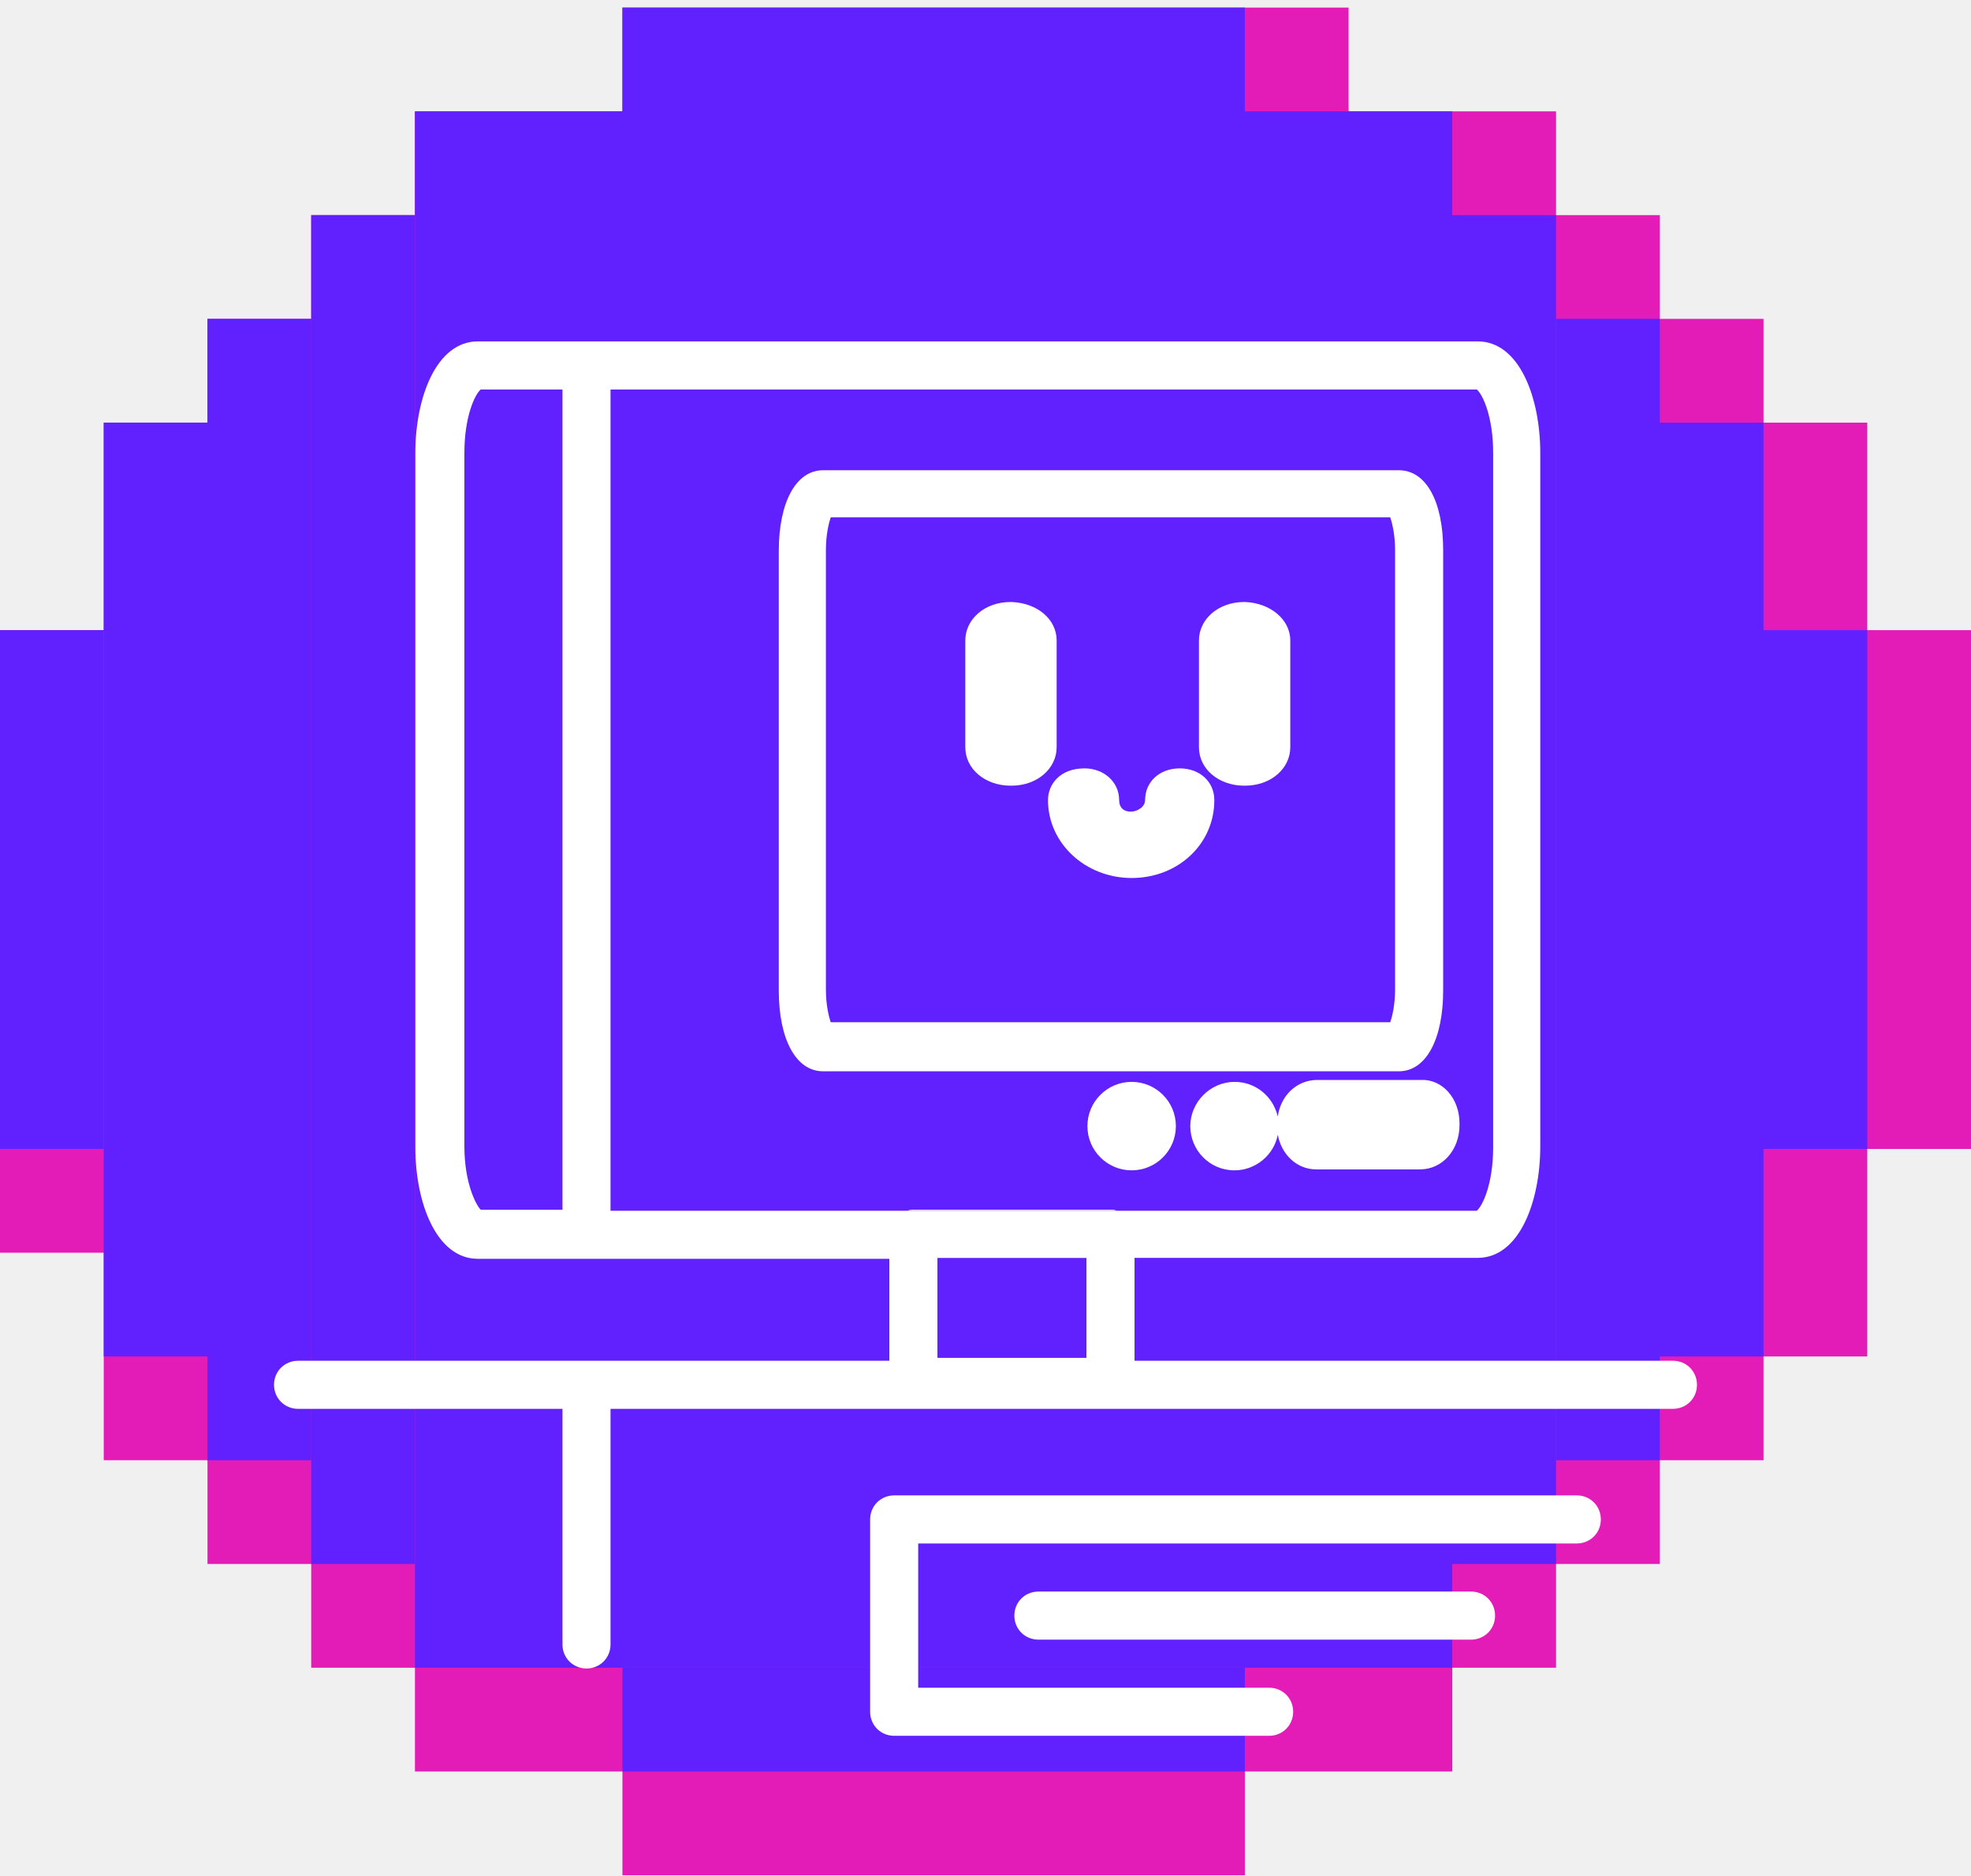
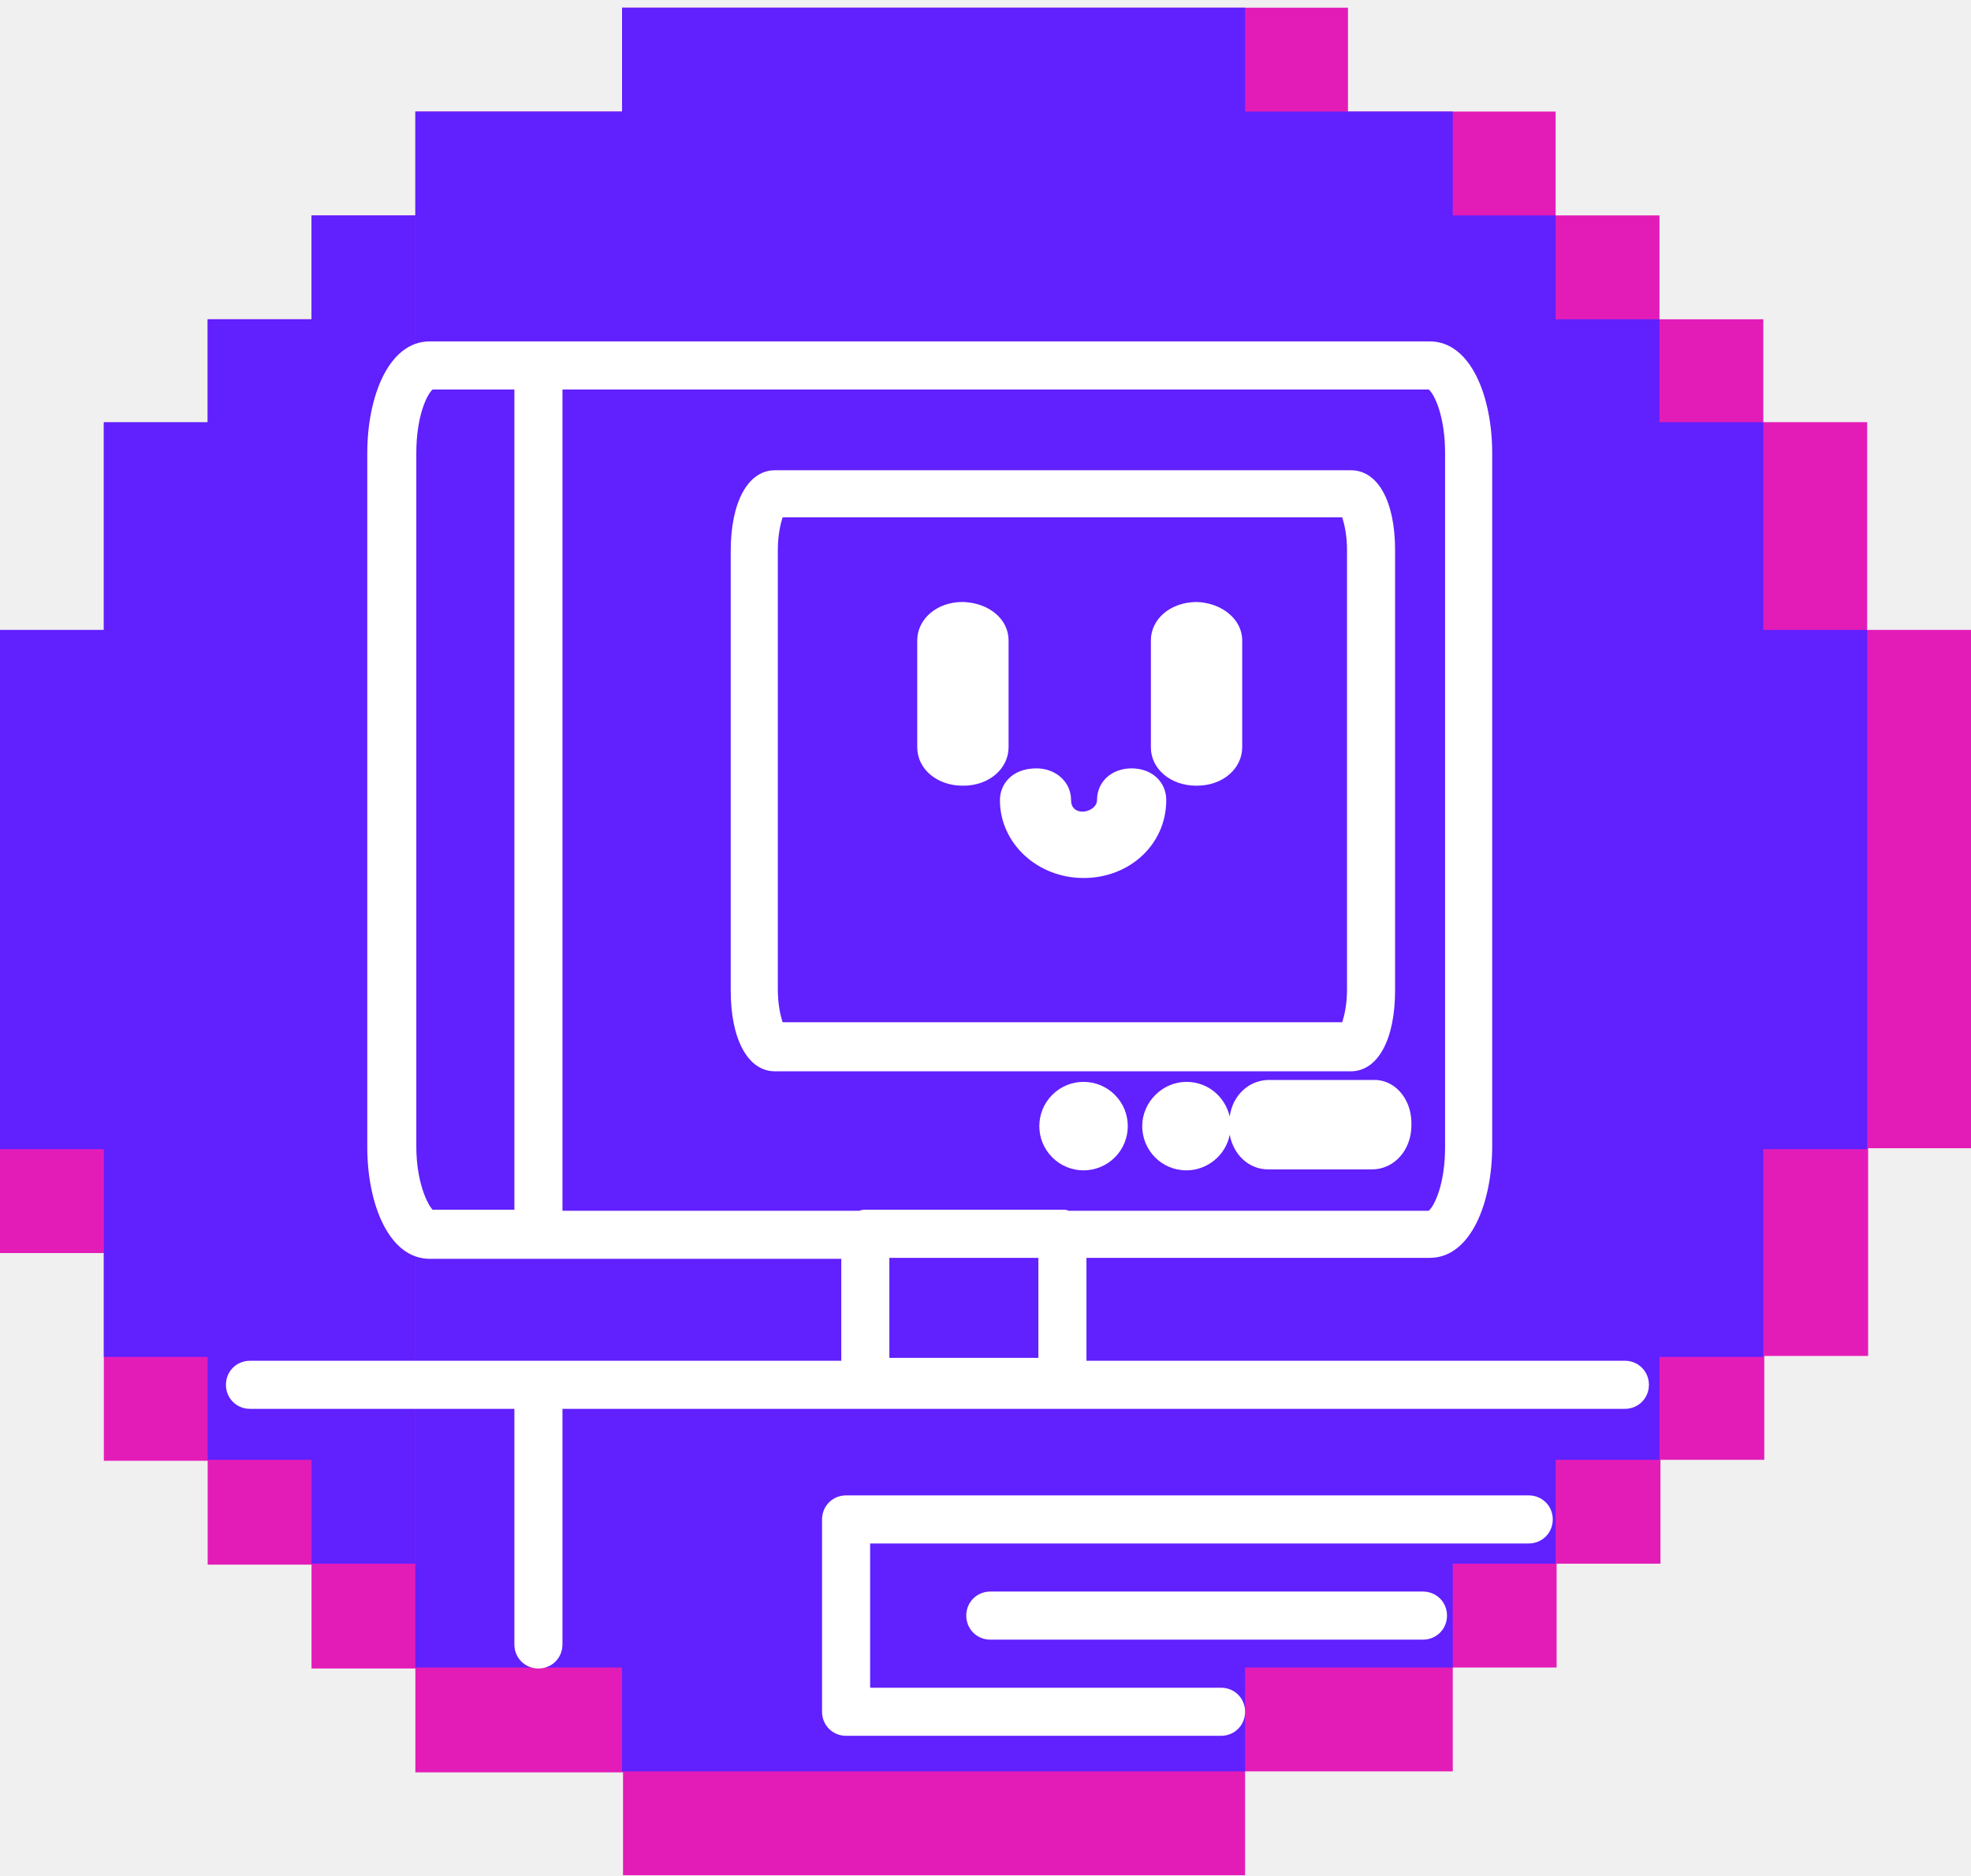
- <svg xmlns="http://www.w3.org/2000/svg" width="205" height="195" viewBox="0 0 205 195" fill="none">
-   <path d="M64.737 0.79V11.579H43.158V22.369H32.368V33.158H21.579V43.947H10.79V65.526H0V130.263H10.79V151.842H21.579V162.632H32.368V173.421H43.158V184.211H64.737V195H129.474V184.211H151.053V173.421H161.842V162.632H172.632V151.842H183.421V141.053H194.211V119.474H205V65.526H194.211V43.947H183.421V33.158H172.632V22.369H161.842V11.579H64.737L140.263 11.579V0.79L64.737 0.79Z" fill="#E31CB8" />
-   <path d="M64.737 0.79V11.579H43.158V173.421H151.053V162.632H161.842V22.368H151.053V11.579H64.737L129.474 11.579V0.79L64.737 0.79Z" fill="#6120FE" />
-   <path d="M10.79 141.053H21.579L21.579 151.842H32.368V33.158H21.579V43.947H10.79V141.053Z" fill="#6120FE" />
-   <path d="M172.632 43.948H183.421L183.421 65.526H194.21V119.474H183.421L183.421 141.053H172.632L172.632 151.842H161.842V33.158H172.632L172.632 43.948Z" fill="#6120FE" />
-   <path d="M10.79 65.526H0V119.474H10.79V65.526Z" fill="#6120FE" />
-   <path d="M64.737 184.211V173.421H129.474V184.211H64.737Z" fill="#6120FE" />
-   <path d="M32.368 162.632H43.158V22.368H32.368V162.632Z" fill="#6120FE" />
-   <path d="M115.5 125.8H95C94.8 125.8 94.6 125.8 94.4 125.9H116.1C116 125.8 115.8 125.8 115.5 125.8Z" fill="white" />
-   <path d="M97.5 130.8H113V130.7H97.5V130.8Z" fill="white" />
-   <path d="M174 141.5H118V130.8H153.7C158 130.8 160.2 125 160.2 119.2V47.1C160.2 41.3 158 35.5 153.7 35.5H49.7C45.4 35.5 43.2 41.3 43.2 47.1V119.3C43.2 125.1 45.4 130.9 49.7 130.9H92.5V141.5H31C29.6 141.5 28.5 142.6 28.5 144C28.5 145.4 29.6 146.5 31 146.5H58.5V171C58.5 172.4 59.6 173.5 61 173.5C62.4 173.5 63.5 172.4 63.5 171V146.5H174C175.4 146.5 176.5 145.4 176.5 144C176.5 142.6 175.4 141.5 174 141.5ZM58.5 125.8H50C49.5 125.3 48.3 123 48.3 119.2V47.1C48.3 43.3 49.4 41 50 40.5H58.5V125.8ZM113 141.2H97.5V130.8H113V141.2ZM63.5 125.8V40.5H153.6C154.2 41 155.3 43.3 155.3 47.1V119.3C155.3 123.1 154.2 125.4 153.6 125.9H63.5V125.8Z" fill="white" />
-   <path d="M145.5 48.9H85.6C82.8 48.9 81 52.2 81 57.3V103C81 108.1 82.8 111.4 85.6 111.4H145.5C148.3 111.4 150.1 108.1 150.1 103V57.2C150.1 52.1 148.3 48.9 145.5 48.9ZM145.1 102.9C145.1 104.5 144.8 105.7 144.6 106.3H86.4C86.2 105.7 85.9 104.5 85.9 102.9V57.2C85.9 55.6 86.2 54.4 86.4 53.8H144.6C144.8 54.4 145.1 55.6 145.1 57.2V102.9Z" fill="white" />
-   <path d="M166.5 158C166.5 159.4 165.4 160.5 164 160.5H95.5V175.5H132C133.4 175.5 134.5 176.6 134.5 178C134.5 179.4 133.4 180.5 132 180.5H93C91.6 180.5 90.5 179.4 90.5 178V158C90.5 156.6 91.6 155.5 93 155.5H164C165.4 155.5 166.5 156.6 166.5 158Z" fill="white" />
-   <path d="M155.5 168C155.5 169.4 154.4 170.5 153 170.5H108C106.6 170.5 105.5 169.4 105.5 168C105.5 166.6 106.6 165.5 108 165.5H153C154.4 165.5 155.5 166.6 155.5 168Z" fill="white" />
-   <path d="M151.8 116.8V117C151.8 119.6 150 121.6 147.7 121.6H136.9C134.9 121.6 133.3 120.1 132.9 118C132.5 120.1 130.6 121.7 128.4 121.7C125.8 121.7 123.8 119.6 123.8 117.1C123.8 114.6 125.9 112.5 128.4 112.5C130.6 112.5 132.4 114 132.9 116.1C133.2 113.9 134.9 112.3 137 112.3H147.8C150 112.2 151.8 114.2 151.8 116.8Z" fill="white" />
-   <path d="M117.7 121.7C120.241 121.7 122.3 119.641 122.3 117.1C122.3 114.559 120.241 112.5 117.7 112.5C115.16 112.5 113.1 114.559 113.1 117.1C113.1 119.641 115.16 121.7 117.7 121.7Z" fill="white" />
-   <path d="M134.2 66.6V77.7C134.2 79.9 132.2 81.7 129.5 81.7H129.4C126.8 81.7 124.7 80 124.7 77.7V66.6C124.7 64.4 126.7 62.6 129.4 62.6H129.5C132.1 62.7 134.2 64.4 134.2 66.6Z" fill="white" />
-   <path d="M109.9 66.6V77.7C109.9 79.9 107.9 81.7 105.2 81.7H105.1C102.5 81.7 100.4 80 100.4 77.7V66.6C100.4 64.4 102.4 62.6 105.1 62.6H105.2C107.9 62.7 109.9 64.4 109.9 66.6Z" fill="white" />
-   <path d="M126.3 83.2C126.3 87.8 122.5 91.3 117.7 91.3C112.9 91.3 109 87.7 109 83.2C109 81.6 110.2 79.9 112.8 79.9C114.8 79.9 116.4 81.3 116.4 83.2C116.4 84 116.9 84.4 117.6 84.4C118.3 84.4 119.1 83.9 119.1 83.2C119.1 81.3 120.6 79.9 122.7 79.9C124.8 79.9 126.3 81.3 126.3 83.2Z" fill="white" />
+ <svg xmlns="http://www.w3.org/2000/svg" version="1.1" id="Слой_1" x="0px" y="0px" viewBox="0 0 205 195" style="enable-background:new 0 0 205 195;" xml:space="preserve">
+   <style type="text/css">
+ 	.st0{fill:#E31CB8;}
+ 	.st1{fill:#6120FE;}
+ 	.st2{fill:#FFFFFF;}
+ </style>
+   <path class="st0" d="M64.7,0.8v10.8H43.2v10.8H32.4v10.8H21.6v10.8H10.8v21.6H0v64.7h10.8v21.6h10.8v10.8h10.8v10.8h10.8v10.8h21.6  V195h64.7v-10.8h21.6v-10.8h10.8v-10.8h10.8v-10.8h10.8v-10.8h10.8v-21.6H205V65.5h-10.8V43.9h-10.8V33.2h-10.8V22.4h-10.8V11.6  H64.7h75.5V0.8H64.7z" />
+   <g>
+     <polygon class="st1" points="183.4,65.5 183.4,43.9 172.6,43.9 172.6,33.2 161.8,33.2 161.8,22.4 151.1,22.4 151.1,11.6    129.5,11.6 129.5,0.8 64.7,0.8 64.7,11.6 43.2,11.6 43.2,173.4 64.7,173.4 64.7,184.2 129.5,184.2 129.5,173.4 151.1,173.4    151.1,162.6 161.8,162.6 161.8,151.8 172.6,151.8 172.6,141.1 183.4,141.1 183.4,119.5 194.2,119.5 194.2,65.5  " />
+     <polygon class="st1" points="32.4,33.2 21.6,33.2 21.6,43.9 10.8,43.9 10.8,65.5 0,65.5 0,119.5 10.8,119.5 10.8,141.1 21.6,141.1    21.6,151.8 32.4,151.8 32.4,162.6 43.2,162.6 43.2,22.4 32.4,22.4  " />
+   </g>
+   <g>
+     <path class="st2" d="M169,141.5h-56v-10.7h35.7c4.3,0,6.5-5.8,6.5-11.6V47.1c0-5.8-2.2-11.6-6.5-11.6h-104c-4.3,0-6.5,5.8-6.5,11.6   v72.2c0,5.8,2.2,11.6,6.5,11.6h42.8v10.6H26c-1.4,0-2.5,1.1-2.5,2.5c0,1.4,1.1,2.5,2.5,2.5h27.5V171c0,1.4,1.1,2.5,2.5,2.5   s2.5-1.1,2.5-2.5v-24.5H169c1.4,0,2.5-1.1,2.5-2.5C171.5,142.6,170.4,141.5,169,141.5z M53.5,125.8H45c-0.5-0.5-1.7-2.8-1.7-6.6   V47.1c0-3.8,1.1-6.1,1.7-6.6h8.5V125.8z M108,141.2H92.5v-10.4H108V141.2z M110.5,125.8H90c-0.2,0-0.4,0-0.6,0.1H58.5v-0.1V40.5   h90.1c0.6,0.5,1.7,2.8,1.7,6.6v72.2c0,3.8-1.1,6.1-1.7,6.6h-37.5C111,125.8,110.8,125.8,110.5,125.8z" />
+     <path class="st2" d="M145.1,103V57.2c0-5.1-1.8-8.3-4.6-8.3H80.6c-2.8,0-4.6,3.3-4.6,8.4V103c0,5.1,1.8,8.4,4.6,8.4h59.9   C143.3,111.4,145.1,108.1,145.1,103z M140.1,102.9c0,1.6-0.3,2.8-0.5,3.4H81.4c-0.2-0.6-0.5-1.8-0.5-3.4V57.2   c0-1.6,0.3-2.8,0.5-3.4h58.2c0.2,0.6,0.5,1.8,0.5,3.4V102.9z" />
+     <path class="st2" d="M159,155.5H88c-1.4,0-2.5,1.1-2.5,2.5v20c0,1.4,1.1,2.5,2.5,2.5h39c1.4,0,2.5-1.1,2.5-2.5   c0-1.4-1.1-2.5-2.5-2.5H90.5v-15H159c1.4,0,2.5-1.1,2.5-2.5C161.5,156.6,160.4,155.5,159,155.5z" />
+     <path class="st2" d="M148,165.5h-45c-1.4,0-2.5,1.1-2.5,2.5c0,1.4,1.1,2.5,2.5,2.5h45c1.4,0,2.5-1.1,2.5-2.5   C150.5,166.6,149.4,165.5,148,165.5z" />
+     <path class="st2" d="M142.8,112.3H132c-2.1,0-3.8,1.6-4.1,3.8c-0.5-2.1-2.3-3.6-4.5-3.6c-2.5,0-4.6,2.1-4.6,4.6s2,4.6,4.6,4.6   c2.2,0,4.1-1.6,4.5-3.7c0.4,2.1,2,3.6,4,3.6h10.8c2.3,0,4.1-2,4.1-4.6v-0.2C146.8,114.2,145,112.2,142.8,112.3z" />
+     <ellipse transform="matrix(0.7071 -0.7071 0.7071 0.7071 -49.7931 113.9887)" class="st2" cx="112.7" cy="117.1" rx="4.6" ry="4.6" />
+     <path class="st2" d="M124.5,62.6L124.5,62.6c-2.8,0-4.8,1.8-4.8,4v11.1c0,2.3,2.1,4,4.7,4h0.1c2.7,0,4.7-1.8,4.7-4V66.6   C129.2,64.4,127.1,62.7,124.5,62.6z" />
+     <path class="st2" d="M104.9,66.6c0-2.2-2-3.9-4.7-4h-0.1c-2.7,0-4.7,1.8-4.7,4v11.1c0,2.3,2.1,4,4.7,4h0.1c2.7,0,4.7-1.8,4.7-4   V66.6z" />
+     <path class="st2" d="M117.7,79.9c-2.1,0-3.6,1.4-3.6,3.3c0,0.7-0.8,1.2-1.5,1.2c-0.7,0-1.2-0.4-1.2-1.2c0-1.9-1.6-3.3-3.6-3.3   c-2.6,0-3.8,1.7-3.8,3.3c0,4.5,3.9,8.1,8.7,8.1s8.6-3.5,8.6-8.1C121.3,81.3,119.8,79.9,117.7,79.9z" />
+   </g>
</svg>
